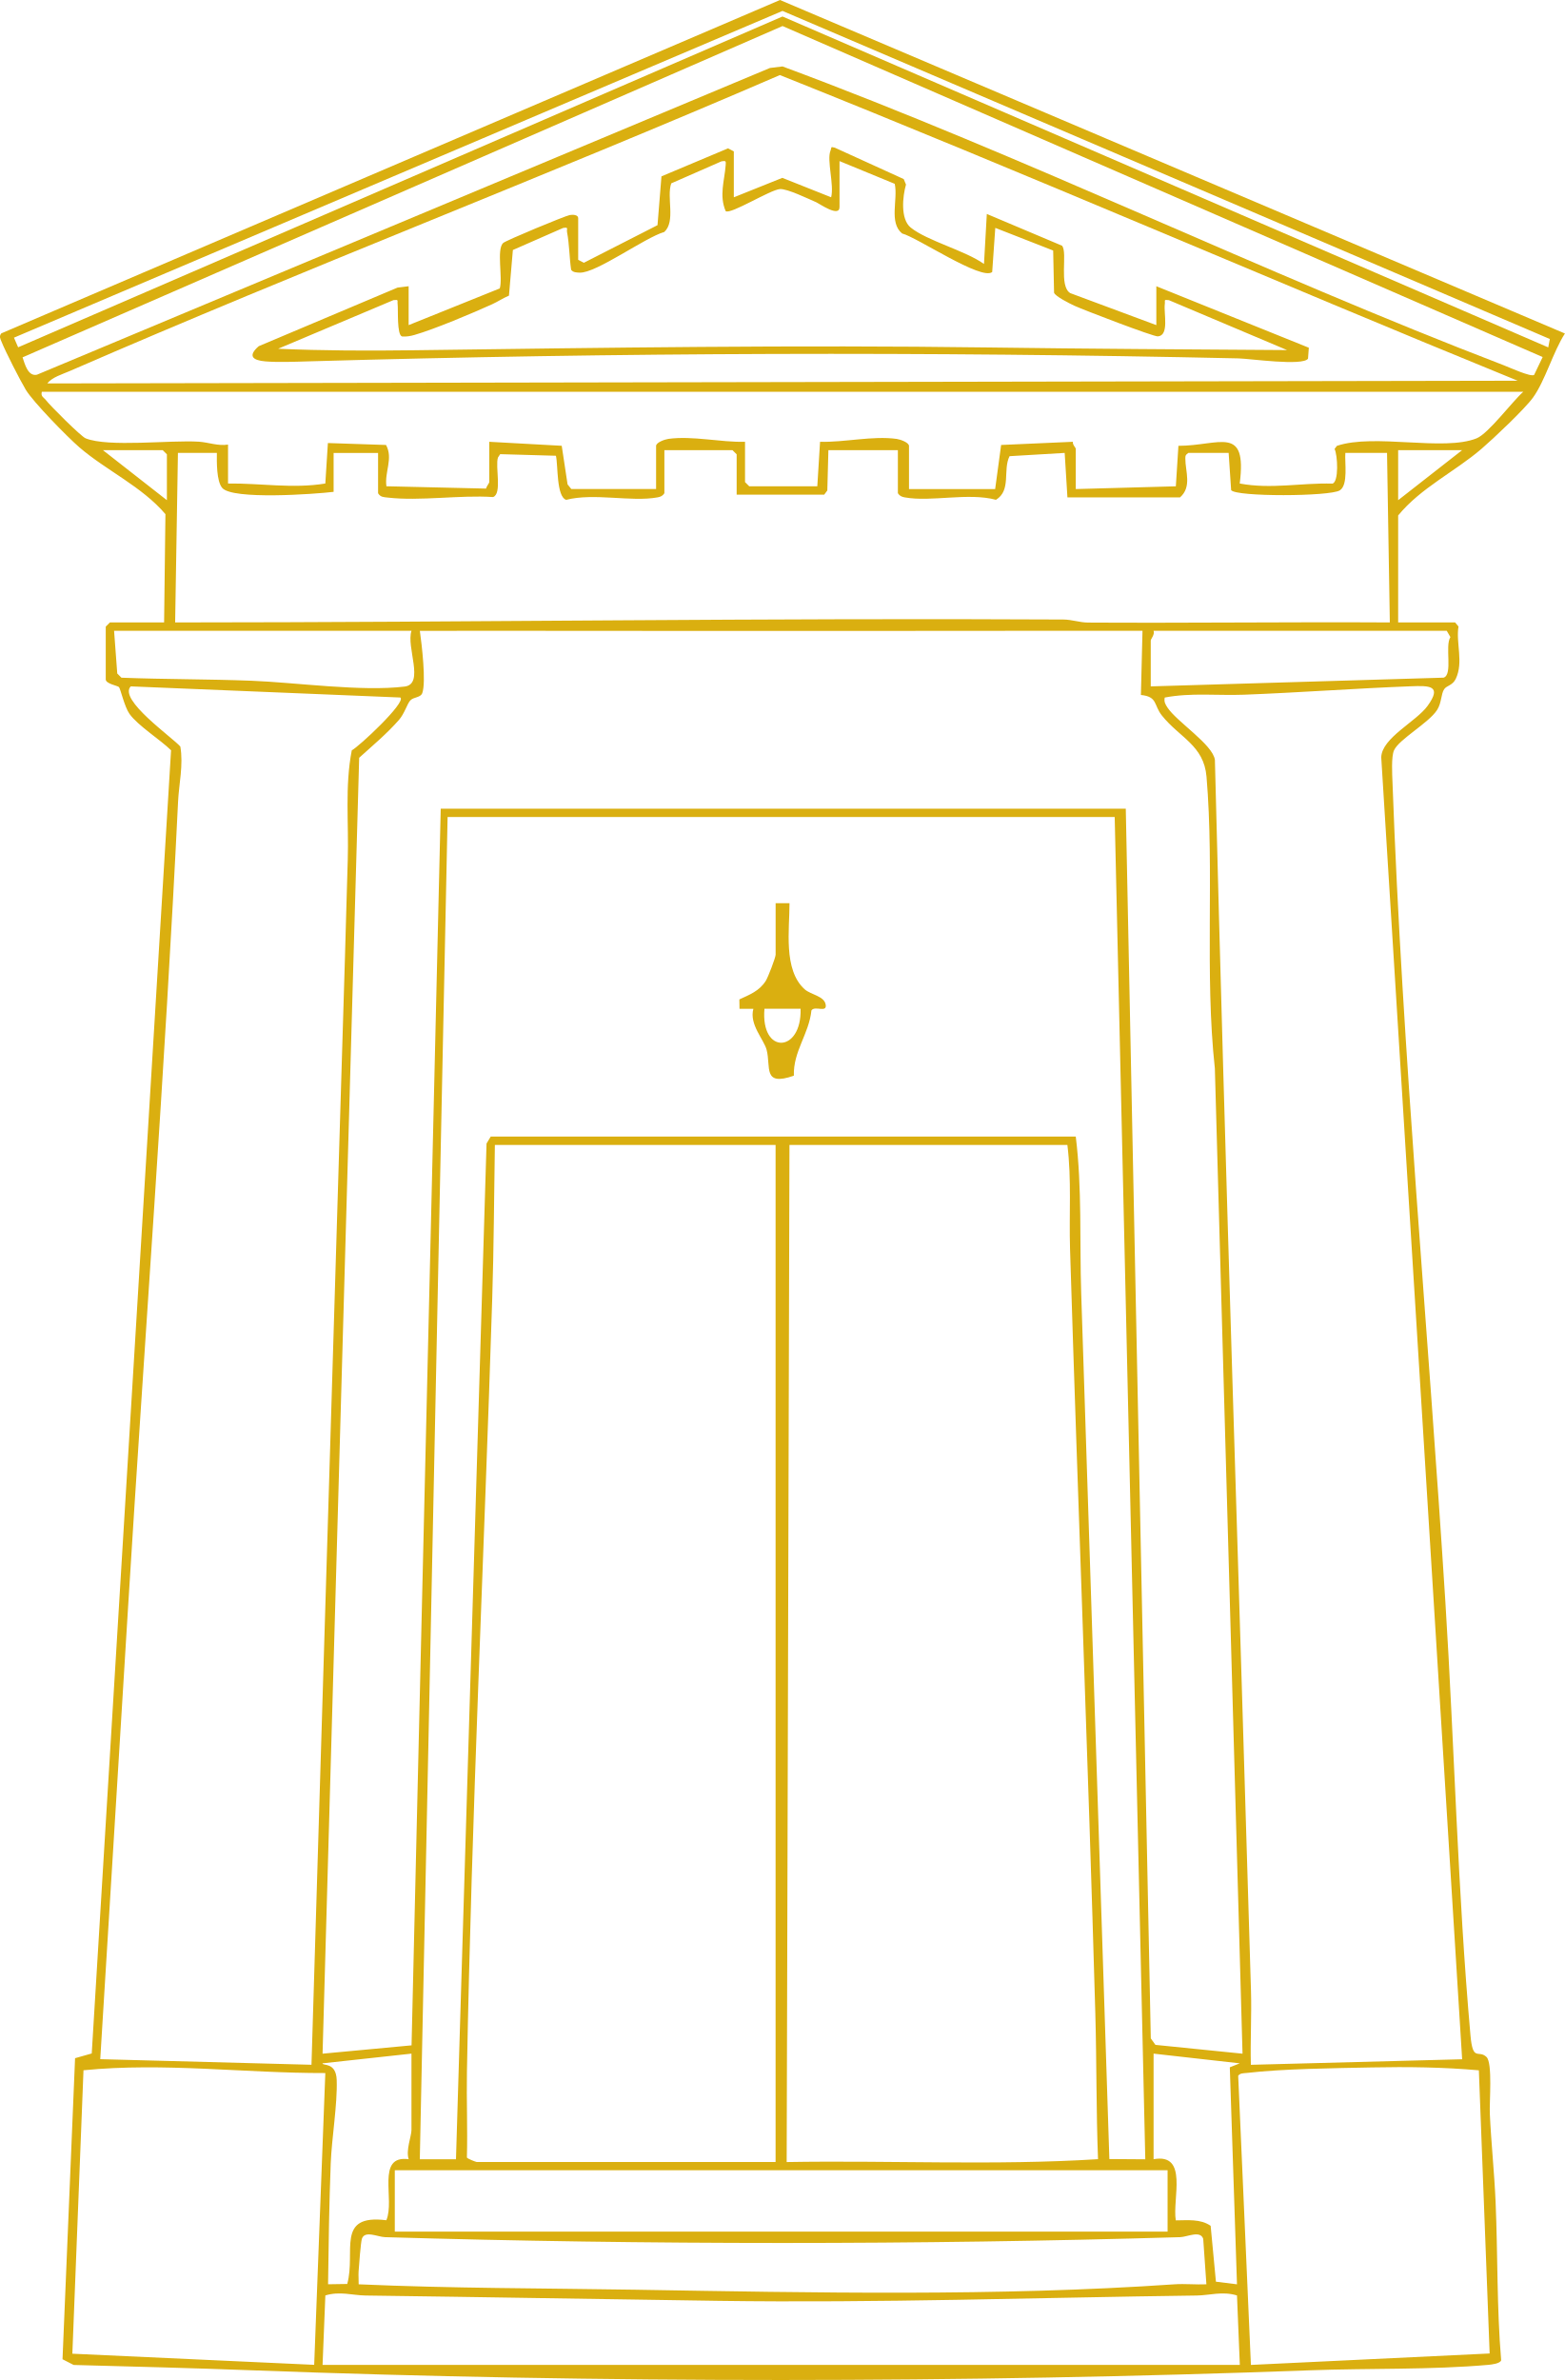
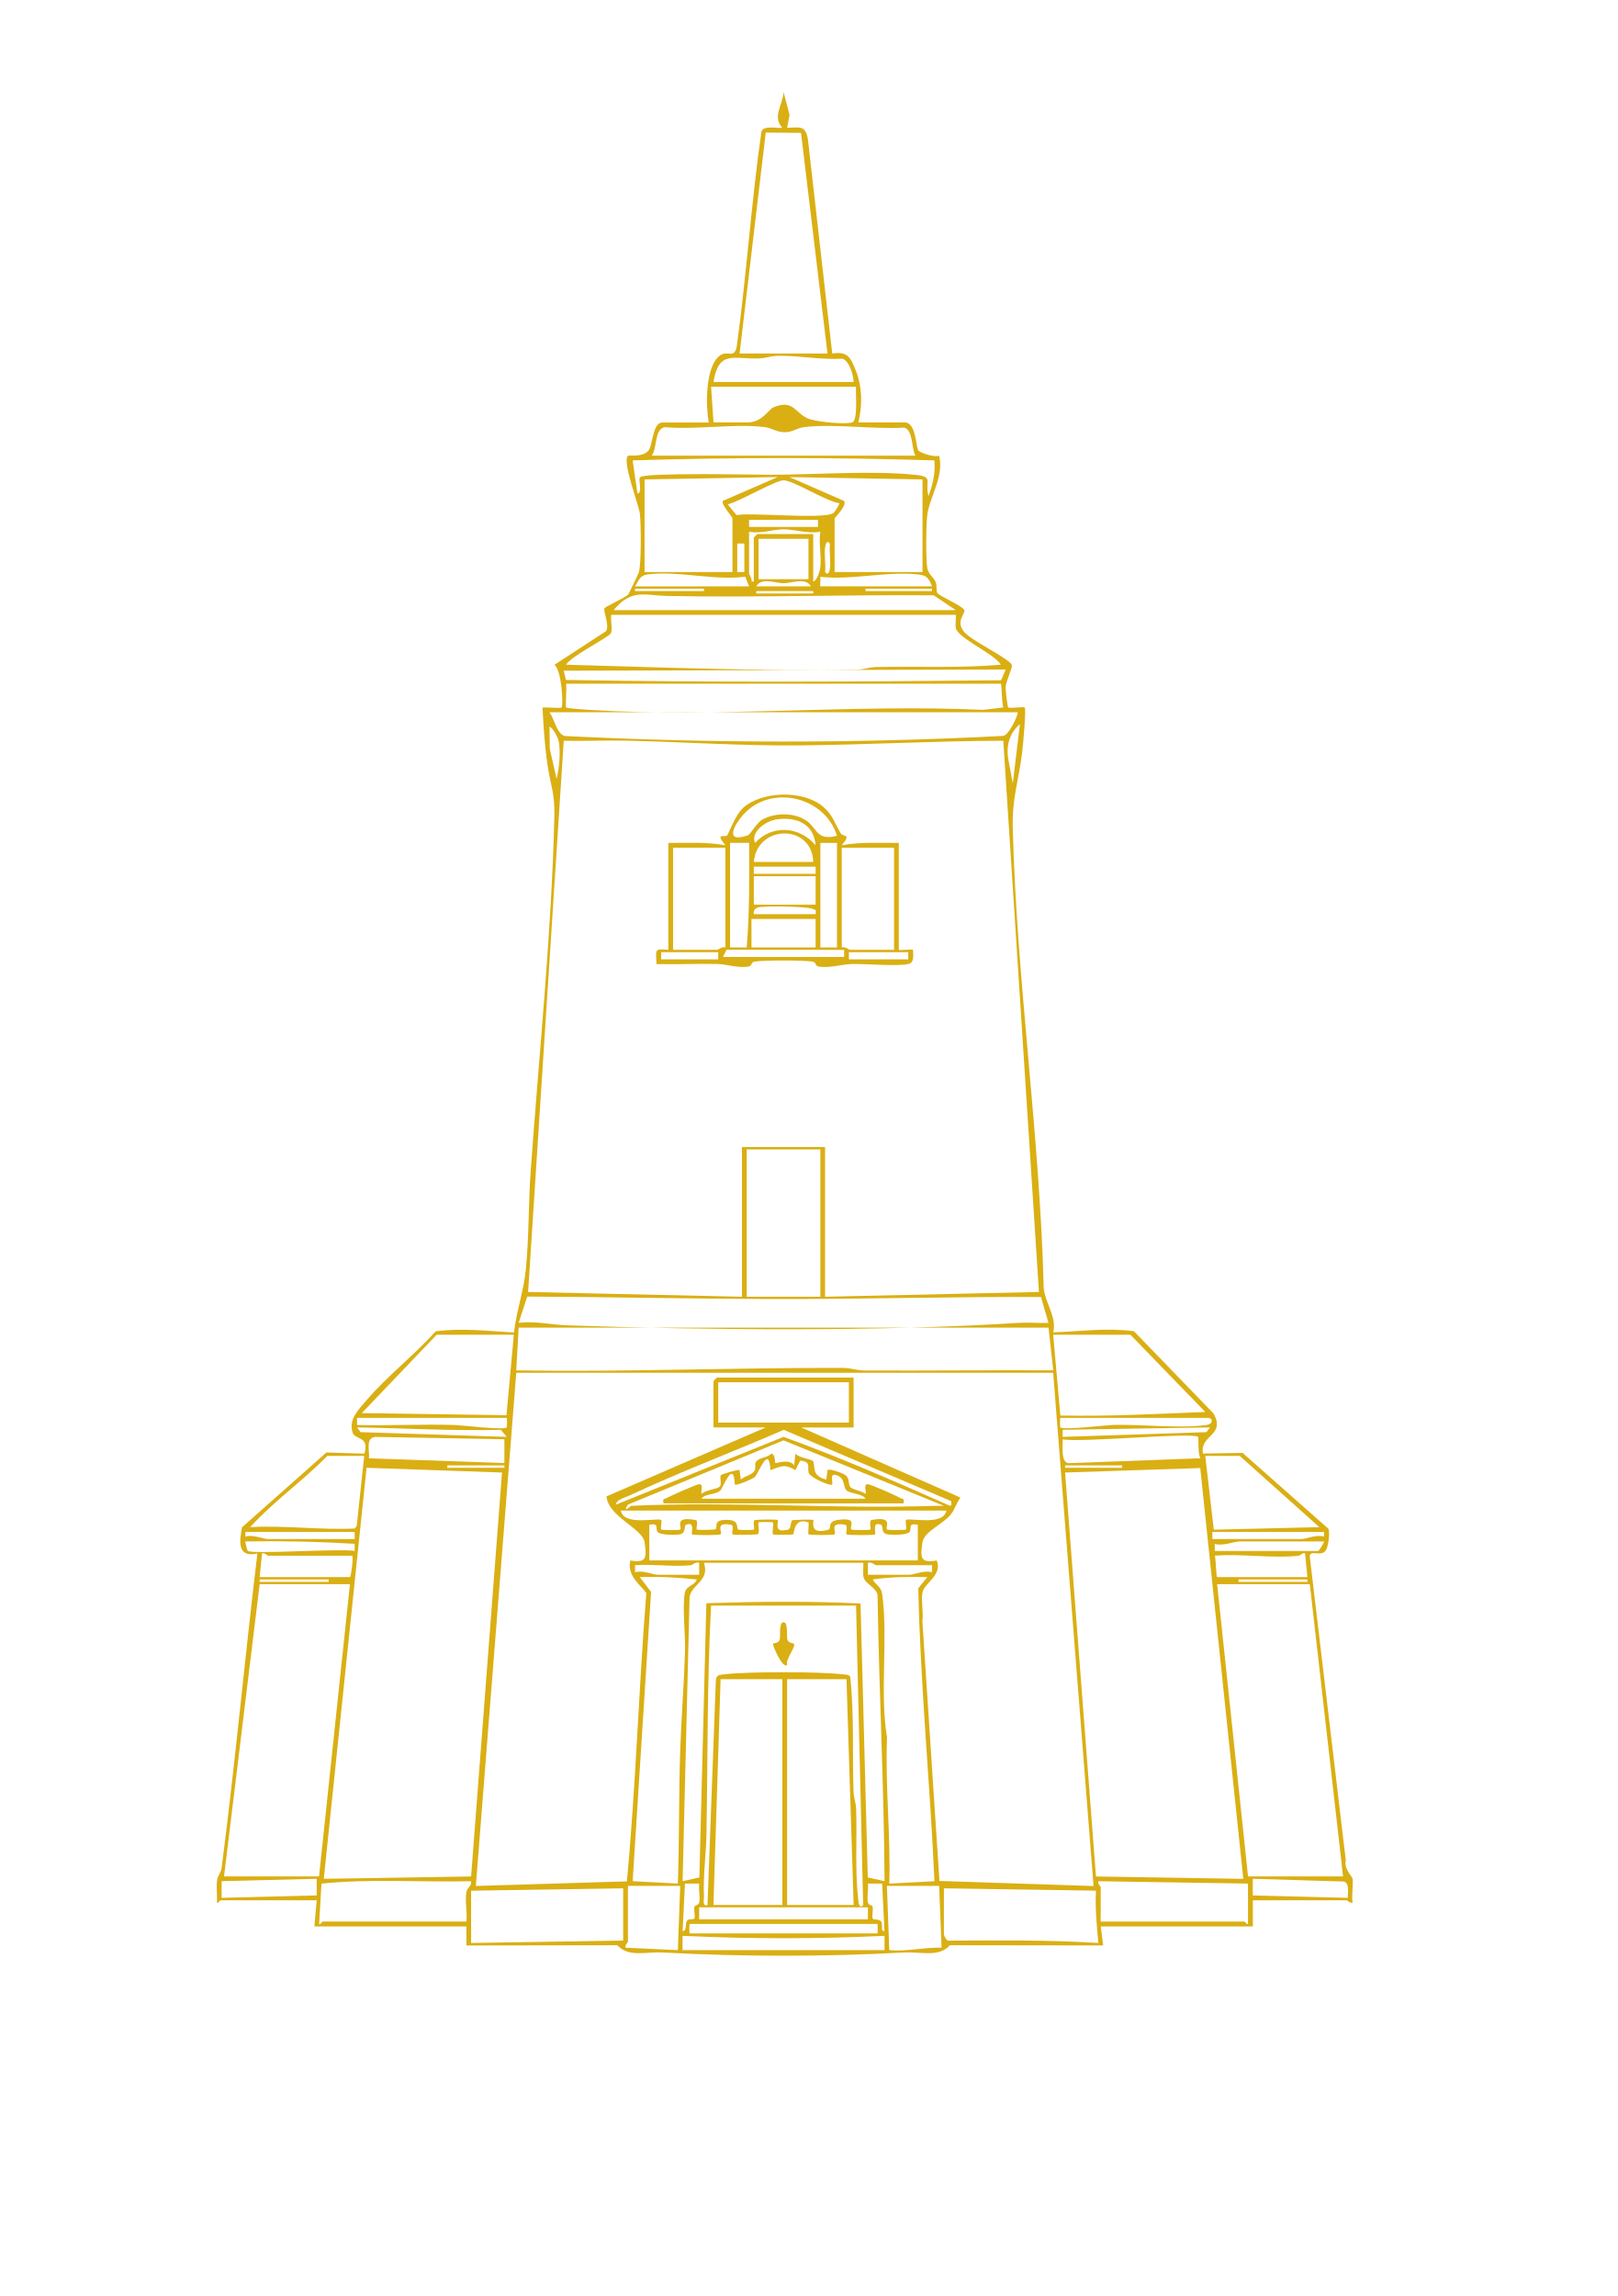
- <svg xmlns="http://www.w3.org/2000/svg" id="Layer_1" data-name="Layer 1" viewBox="0 0 364.2 553.86">
+ <svg xmlns="http://www.w3.org/2000/svg" id="Layer_1" version="1.1" viewBox="0 0 419.53 595.28">
  <defs>
    <style>
-       .cls-1 {
-         fill: #daaf10;
+       .st0 {
+         fill: #daaf13;
      }
    </style>
  </defs>
-   <path class="cls-1" d="M38.19,144.86l.31-25.21c-5.45-6.42-13.81-10.19-20.03-15.55-2.8-2.42-10.76-10.55-12.47-13.4-1.32-2.21-4.74-8.88-5.65-11.19-.28-.7-.61-1.22-.05-1.93L181.53,0l182.67,77.61c-2.75,4.26-4.59,10.97-7.41,14.89-1.92,2.67-9.24,9.58-11.99,11.94-6.24,5.36-14.11,9.05-19.41,15.51v24.9h13.26l.78.95c-.63,3.85,1.21,8.27-.62,12.15-.76,1.61-2.13,1.55-2.72,2.45-.75,1.14-.56,3.13-1.64,4.82-1.94,3.03-8.85,6.8-10.02,9.38-.67,1.48-.43,5.6-.36,7.45,2.29,63.09,8.34,127.59,12.31,190.76,2.1,33.42,2.87,67.48,5.84,100.87.56,6.25,1.83,3.21,3.73,5.01,1.44,1.37.65,10.52.77,13.14.31,6.81,1.06,13.83,1.35,20.64.52,12.27.26,24.52,1.29,36.78-.18.78-2.2,1.01-2.93,1.08-13.31,1.19-27.96.77-41.43,1.27-80.69,2.99-165.71,3.03-246.4,0-13.81-.52-27.64-.87-41.46-1.24l-2.59-1.33,2.92-70.06,3.88-1.1,18.46-303.27c-2.55-2.5-7.71-5.73-9.66-8.45-1.19-1.66-2.11-5.89-2.47-6.26-.32-.33-3.07-.76-3.07-1.78v-12.29l.97-.97h12.61ZM360.32,80.84l.37-1.95L182.11,2.54,3.25,78.58l.97,2.24L182.11,3.84l178.21,77ZM357.03,87.25l1.99-4.16L182.12,6.06,5.25,83.16c.53,1.58,1.26,4.49,3.35,4.04L179.18,15.82l2.93-.36c56.64,21.01,111.44,47.93,167.88,69.55,1.23.47,6.28,2.78,7.03,2.24ZM353.2,88.6c-57.35-23.39-114.21-48.18-171.7-71.13C126.73,41.14,70.92,62.54,16.22,86.35c-1.64.72-4.15,1.45-5.2,2.88l342.18-.63ZM53.07,103.47v9.05c7.61-.09,15.06,1.25,22.64,0l.6-9.42,13.53.45c1.72,3.15-.38,6.25.09,9.61l23.18.54c.09-.47.76-1.28.76-1.51v-9.38l16.86.93,1.36,8.99.87,1.07h19.73v-10.02c0-.82,2.02-1.53,2.88-1.65,5.65-.76,12.14.83,17.82.68v9.38l.97.97h15.85l.64-10.35c5.68.16,12.18-1.44,17.82-.67.85.12,2.88.83,2.88,1.65v10.02h20.05l1.39-10.26,16.71-.74c-.16.63.66,1.38.66,1.62v9.38l23.29-.64.6-9.42c9.61-.02,16.02-4.98,14.27,8.77,7.34,1.37,14.22-.18,21.57.02,1.53-.36,1.22-6.64.5-8.06l.54-.72c8.7-2.95,24.86,1.34,32.53-1.76,2.74-1.11,8.28-8.56,10.84-10.82H9.73c-.29,1.12.47,1.29.96,1.94.99,1.3,8.16,8.45,9.23,8.88,5.29,2.14,19.75.36,26.38.79,2.26.15,4.44,1.05,6.77.67ZM38.84,116.4v-10.67l-.97-.97h-13.91l14.88,11.64ZM171.44,115.11v-9.38l-.97-.97h-15.85v10.02c-.41.64-.89.84-1.62.97-6.13,1.12-14.72-1.1-21.23.57-2.31-.74-1.87-8.02-2.39-10.26l-12.97-.37-.52.78c-.69,2.07,1.02,8.49-1.15,9.2-7.71-.52-17.02,1-24.52.12-.94-.11-1.66-.08-2.23-1v-9.38h-10.35v9.05c-4.4.53-23.56,1.91-25.93-.92-1.34-1.6-1.26-6.05-1.24-8.14h-9.06l-.65,39.45c68.93-.02,137.75-1.07,206.71-.68,1.99.01,3.77.7,5.76.71,23.4.14,46.82-.17,70.22-.03l-.65-39.45h-9.7c-.19,2.14.73,7.48-1.3,8.72-2.36,1.44-24.15,1.53-25.28-.06l-.58-8.66h-9.38c-.66.48-.7.57-.7,1.32-.01,2.93,1.58,6.58-1.24,9.03h-26.2l-.64-10.35-12.83.76c-1.62,3.23.46,7.93-3.16,10.15-6.49-1.74-15.05.56-21.21-.56-.72-.13-1.21-.33-1.62-.97v-10.02h-16.17l-.25,9.38-.72.97h-20.38ZM340.27,104.76h-14.88v11.64l14.88-11.64ZM102.55,188.19h159.45l5.82,286.17,1.08,1.51,20.27,2.05-6.44-229.28c-2.41-22.06-.08-45.92-1.94-67.9-.62-7.3-6.26-9.07-10.37-14.21-1.97-2.46-.95-4.4-4.9-4.8l.37-14.93c-24.26-.04-48.54.05-72.8.03-7.23,0-14.72,0-21.94,0-24.48.02-48.97-.07-73.44-.02.44,3.1,1.49,11.87.57,14.47-.4,1.12-2.01.87-2.8,1.73-.71.77-1.34,3.04-2.61,4.5-2.78,3.19-6.14,5.99-9.28,8.83l-8.52,301.58,20.71-1.94,6.79-287.78ZM95.76,146.8H26.55l.74,9.94.97.97c10.1.39,20.25.32,30.34.71s25.62,2.58,35.58,1.35c4.71-.58.29-9.23,1.59-12.97ZM267.82,159.73l68.15-2.03c2.21-.72.23-7.38,1.58-9.44l-.85-1.46h-68.24c.35.83-.65,1.92-.65,2.26v10.67ZM93.17,162.32l-62.74-2.59c-2.98,3.06,9.73,11.89,11.54,14.01.74,4.3-.34,8.75-.53,12.84-3.04,62.61-7.79,125.01-11.64,187.54l-6.47,105.08,49.16,1.3,7.79-257.69c.23-7.55.41-15.15.65-22.63.27-8.54-.71-17.14.94-25.57,1.56-.76,12.67-11.12,11.32-12.28ZM340.28,479.21l-18.83-302.99c.17-4.53,8.1-8.26,10.77-11.93,3.47-4.78.49-4.75-3.94-4.58-12.89.49-25.91,1.47-38.79,1.96-6.15.23-12.37-.51-18.43.66-.18,1.01.11,1.49.62,2.29,2.12,3.3,10.58,8.63,11.06,12.22,2.39,95.6,5.6,191.02,8.4,286.5.17,5.71-.18,11.46-.03,17.17l49.17-1.29ZM259.41,190.13H104.17l-6.47,312.36h8.42s7.11-236.37,7.11-236.37l.97-1.62h136.16c1.49,12.04.87,24.38,1.27,36.57l6.55,201.37,8.36.06-7.12-312.36ZM180.5,266.44h-65.33c-.19,11.95-.24,23.96-.62,35.92-1.89,59.83-4.8,119.89-5.88,179.73-.12,6.66.17,13.34-.01,19.99.08.28,2.13,1.05,2.3,1.05h69.54v-236.69ZM248.42,266.44h-64.69l-.65,236.7c24.12-.42,48.44.84,72.46-.67-.44-11.29-.31-22.63-.63-33.96-1.68-59.23-4.05-118.57-5.88-177.79-.25-8.11.38-16.21-.62-24.28ZM95.76,477.91l-20.71,2.26c0,.65,3.16-.39,3.31,3.87.19,5.63-1.16,13.54-1.39,19.38-.36,9.37-.5,18.79-.62,28.16l4.46-.07c2.08-7.5-2.77-16.31,9.1-14.83,2.08-4.78-2.5-15.25,5.2-14.2-.7-2.12.65-5.36.65-6.79v-17.78ZM268.47,477.91v24.57c8.16-1.49,4.33,9.25,5.17,14.23,2.73,0,5.72-.39,8.11,1.27l1.23,13,4.9.61-1.67-50.5,2.32-.92-20.06-2.26ZM75.71,482.43c-18.79.04-37.54-2.51-56.28-.65l-2.59,65.96,56.28,2.59,2.59-67.91ZM344.16,481.79c-8.26-.73-16.61-.84-24.93-.67-8.64.18-20.69.3-29.11,1.29-.7.08-1.49,0-1.96.65l2.96,67.29,55.56-2.66-2.51-65.9ZM91.88,505.04v14.29h179.85v-14.29H91.88ZM280.76,531.58l-.74-10.57c-.67-2.04-3.7-.44-5.37-.39-60.98,1.8-124.08,1.8-185.05,0-1.66-.05-4.73-1.64-5.38.39-.26.82-.68,6.23-.77,7.65-.06.97.05,1.96.02,2.93,21.42.95,42.9.91,64.39,1.26,41.27.69,84.28,1.58,125.47-1.26,2.46-.17,4.97.11,7.43,0ZM287.87,534.18c-3.4-1.03-6.31-.02-9.34.02-37.12.48-74.17,1.77-111.26,1.24-27.45-.39-54.79-.88-82.2-1.24-3.04-.04-5.95-1.05-9.35-.02l-.65,16.16h213.47s-.66-16.16-.66-16.16Z" />
-   <path class="cls-1" d="M180.5,210.18h3.24c.03,5.96-1.53,15.56,3.55,20.06,1.41,1.25,4.53,1.53,4.87,3.55s-2.52.15-3.32,1.35c-.58,5.55-4.25,9.45-4.09,15.19-7.33,2.57-5.29-2.02-6.34-6.03-.63-2.41-4.09-5.9-3.08-9.53h-3.23s-.03-2.19-.03-2.19c2.39-1.11,4.63-1.94,6.14-4.31.54-.85,2.3-5.44,2.3-6.11v-11.96ZM186.32,234.75h-8.41c-.93,10.78,8.71,10.32,8.41,0Z" />
-   <path class="cls-1" d="M170.8,45.91l11.27-4.52,11.36,4.52c.74-2.85-1.05-8.63-.16-10.82.31-.77-.09-1.03,1.02-.72l16.03,7.3.53,1.28c-.79,2.72-1.34,8.02,1.09,10,3.8,3.09,12.73,5.37,17.06,8.48l.66-11.64,17.53,7.4c1.31,1.76-.82,9.35,1.88,11.02l20.04,7.45v-9.05l35.49,14.31-.19,2.55c-1.24,1.77-13.53-.01-16.19-.07-72.26-1.6-144.53-1.38-216.7.7-2.99.09-6.85.24-9.76,0s-4.19-1.25-1.54-3.54l32.29-13.63,2.59-.32v9.05l21.21-8.54c.74-2.39-.79-9.05.77-10.56.6-.59,14.43-6.32,15.52-6.52.79-.14,1.96-.04,1.96.72v9.7l1.32.69,17.14-8.75.92-11.36,15.5-6.52,1.34.71v10.67ZM195.38,37.51v10.67c0,2.53-4.74-.82-5.37-1.09-1.87-.81-6.82-3.21-8.49-3.09-2.28.16-11.45,5.95-12.63,5.14-1.57-3.62-.27-7.16-.01-10.65.07-1,.11-1.12-.96-.95l-11.7,5.13c-1.15,3.21,1.08,8.83-1.62,11.31-4.56,1.32-15.84,9.62-19.7,9.47-.69-.03-1.55-.04-1.98-.67-.42-2.89-.41-5.88-.95-8.76-.15-.81.47-1.18-.92-.97l-11.69,5.13-.91,10.62c-1.35.56-2.61,1.41-3.93,2.01-4.48,2.04-13.56,5.86-18.08,7.14-.95.27-1.88.43-2.87.35-1.25-.34-.87-6.28-1.03-7.5-.12-.9.34-1.1-.97-.96l-26.85,11.32c10.42.46,20.96.49,31.41.35,44.75-.6,89.1-1.26,133.85-.65,23.19.32,46.38.45,69.56.61l-27.51-11.62c-1.31-.16-.82.03-.95.94-.28,2.07,1.09,7.29-1.62,7.49-1.03.08-17.35-6.18-19.42-7.13-1.02-.47-4.45-2.18-4.73-3.03l-.21-9.82-13.47-5.27-.72,10.27c-2.47,2.08-17.47-8.08-20.97-8.97-3.12-2.56-.91-7.93-1.71-11.55l-12.83-5.28Z" />
+   <path class="st0" d="M183.77,109.51c-.77-4.27-.93-14.27,2.78-17.24,2.13-1.72,4.02,1.12,4.55-2.82,2.5-18.36,3.71-36.94,6.33-55.29.59-1.77,3.9-.82,5.44-1.03-2.7-2.78.14-6.05.31-9.24l1.56,5.89-.64,3.35c3.34-.07,4.7-.73,5.39,2.93l6.31,55.59c4.02-.56,4.67.89,6.01,4.16,1.8,4.38,1.87,9.14.77,13.71h12.01c3.03,0,2.86,6.47,3.54,7.27.57.66,4.22,1.86,5.39,1.35,1.37,5.53-2.64,10.9-3.11,15.68-.27,2.69-.39,11.12.06,13.55.28,1.49,1.54,2.25,2.11,3.45.46.97.1,2.26.47,2.91.46.81,6.41,3.25,6.99,4.43.43.88-2.35,2.8-.09,5.61,1.92,2.38,11.17,6.62,12.41,8.57.36.57-1.54,4.22-1.6,5.89-.03.68.48,4.99.67,5.17.36.35,4.01-.25,4.29.03.43.43-.49,10.3-.7,11.94-.91,7.09-2.6,11.64-2.41,19.2,1,39.77,7.05,79.66,8.03,119.48.45,3.91,3.43,7.43,2.47,11.39,6.97-.24,13.95-1.26,20.93-.29l20.6,21.29c3.33,5.79-3.58,5.5-2.72,10.42l10.29-.17,22.27,19.68c.41,1.17-.03,4.84-.82,5.76-1.32,1.54-4.15-.49-4.02,1.53l9.34,78.76c-.57,1.91,1.64,4.25,1.71,4.5.31,1.12-.28,4.9.05,6.37-.66.23-1.34-.61-1.54-.61h-24.33v6.78h-39.43l.62,4.93-39.76-.05c-2.86,3.22-7.57,1.65-11.71,1.87-20.74,1.13-42.06,1.13-62.79,0-4.14-.23-8.85,1.35-11.71-1.87l-39.15.06v-4.93s-39.43,0-39.43,0l.62-6.78h-24.95c-.13,0-.7.92-.92.62.11-1.9-.22-3.94.03-5.82.15-1.13,1.02-2.01,1.17-3.15,3.51-27.12,6.02-54.46,9.28-81.59-5.16,1.19-4.71-2.88-3.99-6.76l21.89-19.41,9.83.31c1.44-4.54-2.36-3.58-2.98-5.34-1.25-3.55,1.49-6.08,3.58-8.54,5.25-6.18,12.44-11.71,17.89-17.84,6.78-.91,13.57-.06,20.32.3.64-5.67,2.47-10.43,3.07-16.33.83-8.16.66-17.01,1.24-25.24,2.16-30.42,5.46-62,6.16-92.4.13-5.89-.92-7.5-1.75-13.04-.75-4.95-1.06-10.01-1.33-15,.91-.16,4.71.23,4.93,0,.54-.55.04-9.83-1.85-11.08l13.42-8.76c.94-1.6-.86-5.2-.41-5.94.28-.46,5.42-2.76,6.09-3.49.22-.24,2.7-5.47,2.8-5.82.67-2.19.57-12.48.28-15.12-.27-2.44-4.7-13.57-3.09-15.09.21-.2,3.89.48,5.37-1.4,1.06-1.35.98-7.22,3.57-7.22h12.01ZM191.78,91.65h22.79l-6.86-57.2-9.15-.08-6.78,57.28ZM221.35,99.04c-.03-1.73-1.12-5.51-2.89-6.04-5.53.31-11.1-.79-16.55-.76-1.75,0-3.21.58-4.87.67-6.61.35-10.63-2.4-12.04,6.13h36.35ZM221.97,100.27h-37.58l.62,9.24h8.93c3.69,0,5.39-3.39,6.61-3.9,5.48-2.32,5.64,1.95,9.58,3.11,2.34.69,8.6,1.34,10.81.82,1.59-.37.88-7.74,1.03-9.27ZM237.37,118.14c-1.07-1.88-.54-6.57-2.89-7.27-8.15.46-17.84-1.02-25.8-.16-2.02.22-2.97,1.25-4.87,1.34-2.39.11-3.52-1.07-5.54-1.32-7.94-.96-17.74.75-25.89.02-2.78.5-1.88,5.42-3.39,7.39h68.38ZM242.3,119.36c-26.06-.8-52.19-.8-78.25,0l1.24,8.62c1.46-.31.09-3.56.68-4.24,1.11-1.3,29.85-.64,34.15-.65,11.33-.03,26.44-1.16,37.49.05,4.6.5,2.12,1.79,3.15,5.47,1.12-2.94,1.81-6.07,1.54-9.25ZM167.14,124.3v24.02h22.79v-13.86c0-.59-3.11-3.73-2.46-4.61l14.17-6.16-34.5.61ZM239.22,124.3l-34.5-.61,14.14,6.18c.88,1.26-2.44,4.28-2.44,4.59v13.86h22.79v-24.02ZM217.65,130.47c-3.32-.42-11.95-5.95-14.48-5.94-2.12,0-11.52,5.58-14.47,6.23l2.28,2.79c4.3-.76,22.75,1.22,25.18-.58.35-.26,1.6-2.37,1.49-2.5ZM212.11,134.77h-17.87v1.85h17.87v-1.85ZM194.24,137.85v10.78c0,.37.86,1.39.62,2.15h.61s0-11.39,0-11.39c0-.07.86-.92.92-.92h14.48v12.32c.94-.19,1.71-2.68,1.81-3.43.41-3.16-.45-6.38.04-9.51-3.09.63-6.8-.63-9.55-.62-2.6,0-6.02,1.24-8.93.62ZM209.64,139.7h-12.94v10.47h12.94v-10.47ZM193.01,140.92h-1.84v7.4h1.84v-7.4ZM215.19,140.93c-.76-1-1.12.01-1.23.91-.26,2.01.18,4.41,0,6.48.76,1,1.12-.01,1.23-.91.26-2.01-.18-4.41,0-6.48ZM164.67,152.02h29.57l-.99-2.5c-8.1,1.06-17.36-1.59-25.23-.61-2.09.26-2.31,1.46-3.35,3.12ZM241.68,152.02c-.99-2.42-1.42-2.86-3.97-3.12-7.94-.8-16.87,1.56-24.99.65.08.44-.12,2.46,0,2.46h28.96ZM210.26,152.02c-1.34-2.41-4.89-.81-7.08-.81-2.17,0-5.71-1.6-7.08.81h14.17ZM182.54,152.63h-17.87v.62h17.87v-.62ZM241.68,152.63h-17.25v.62h17.25v-.62ZM210.88,153.25h-14.79v.62h14.79v-.62ZM159.13,158.18h88.71l-5.72-3.83c-22.85-.2-46.15.62-69.16.16-5.81-.12-9.15-1.96-13.84,3.67ZM247.84,159.4h-89.34c-.24,1.27.43,3.85-.13,4.81-.67,1.15-10.35,5.9-11.58,8.13,25.16.7,50.28,1.69,75.5,1.27,1.76-.03,3.26-.64,4.87-.67,10.81-.22,21.59.32,32.37-.6-1.69-2.87-11.14-6.83-11.7-9.55-.17-.84.16-3.21,0-3.38ZM260.78,173.58l-114.6.31.56,2.4c37.41.66,75.33.49,112.84.08l1.2-2.79ZM259.55,177.27h-112.75c.17,1.03-.22,5.95,0,6.17.24.22,5.52.59,6.44.64,33.14,2.01,68.32-1.56,101.67-.04l5.25-.61c-.4-1.03-.4-5.94-.62-6.16ZM263.86,184.67h-121.36c1.21,1.67,1.96,5.77,4,6.16,37.87,1.88,75.54,1.95,113.35-.02,1.7.28,4.35-5.84,4.01-6.14ZM262.62,203.14l1.85-15.4c-2.7,2.29-3.57,5.5-3.06,8.93l1.22,6.47ZM144.33,201.91c.68-2.72,1.05-6.74.59-9.51-.18-1.09-1.37-3.47-2.43-4.03l.07,5.77,1.76,7.77ZM192.39,336.2v-38.81h21.56v38.81l55.45-1.23-9.24-142.92c-17.83.03-35.5,1.07-53.32,1.21-14.69.11-29.55-.89-44.31-1.23-5.44-.12-10.92.15-16.35.02l-9.24,142.92,55.45,1.23ZM212.72,298.01h-19.1v38.19h19.1v-38.19ZM269.93,336.28c-20.83-.11-41.63.44-62.47.51-2.89,0-5.68,0-8.57,0-20.75-.07-41.44-.53-62.18-.63l-2.22,6.81c4.24-.52,8.52.51,12.6.65,36.73,1.26,80.65,1.65,117.09-.64,2.55-.16,5.15.1,7.69,0l-1.93-6.69ZM271.87,344.21h-137.38l-.62,11.09c28.31.45,56.46-.72,84.74-.65,1.9,0,3.58.66,5.49.67,16.33.09,32.68-.12,49.01-.04l-1.23-11.08ZM133.25,346.05h-20.02l-19.41,20.32,37.51.55,1.91-20.88ZM293.12,346.05h-20.02l1.85,20.95c12.57.26,25.05-.41,37.58-.92l-19.4-20.02ZM273.1,355.91h-139.23l-10.48,133.06,39.16-1.19c2.36-24.84,3.04-49.91,5.05-74.81-2.15-2.61-4.92-4.52-4.17-8.39,4.25.67,4.27-.56,3.73-4.65-.49-3.71-9.46-6.66-9.89-11.97l41.28-17.87h-13.55v-12.01c0-.07.86-.92.92-.92h35.42v12.94h-13.55l41.26,18.17c-1,1.34-1.42,2.99-2.45,4.31-2.08,2.66-7.02,4.47-7.42,7.36-.56,4.08-.5,5.33,3.73,4.65,1.47,3.63-3,5.92-3.58,7.83-.64,2.14.21,5.57-.15,7.91l4.42,67.34,39.96,1.32-10.47-133.05ZM220.12,358.37h-33.88v10.47h33.88v-10.47ZM131.4,367.61h-38.81v1.85c8.31.18,16.66-.23,24.98-.02,2,.05,13.11,1.41,13.84.64.08-.09.08-2.37,0-2.46ZM313.45,367.61h-38.5c-.12,0-.09,2.37,0,2.46.73.77,11.84-.59,13.84-.64,7.21-.18,17.38.99,24.06.03,1.63-.23,1.8-1.56.61-1.85ZM131.4,372.54l-1.54-1.84c-12.48.33-24.85-.42-37.27-.62l.91,1.23,37.9,1.23ZM313.76,370.08l-38.2.62v1.84s37.29-1.23,37.29-1.23l.91-1.23ZM246.61,389.18l-43.37-18.47c-13.32,5.81-27.07,10.94-40.21,17.12-.95.45-3.34,1.04-3.28,2.26l43.44-17.56c14.61,5.31,28.92,11.58,43.13,17.87.53.08.35-1.17.3-1.22ZM130.79,373.15l-33.58-.61c-2.5.38-1.32,3.65-1.54,5.55l35.12,1.23v-6.17ZM310.68,372.54c-1.22-1.26-30.89,1.57-35.12.62.09,1.79-.57,5.96,1.52,6.2l34.21-1.28c-.76-1.07-.42-5.34-.61-5.54ZM163.75,390.41c25.96-1.21,52.8.9,78.86,0h2.15s-41.58-16.97-41.58-16.97l-40.36,16.66c-1.55,2.5.62.33.93.31ZM94.44,377.47h-9.55c-6.37,6.47-13.91,11.78-20.02,18.47,9.07-.51,18.15.79,27.15.35l.49-.74,1.93-18.09ZM321.46,377.47h-8.93l2.21,19.13,27.37-.66-20.64-18.47ZM130.79,379.93h-14.79v.62h14.79v-.62ZM290.97,379.93h-14.79v.62h14.79v-.62ZM130.17,381.78l-35.12-1.23-11.09,106.57,38.2-.61,8.01-104.73ZM311.23,380.62l-35.05,1.16,8.01,104.73,38.2.62-11.16-106.5ZM245.38,391.64h-84.4c.77,4.16,9.8,1.74,10.48,2.46.21.23-.22,2.25,0,2.47.17.18,4.77.18,4.94,0,.55-.58-1.88-3.55,3.95-2.48.84.15.06,2.18.35,2.48.17.18,4.68.07,4.85-.09.67-.64-.83-2.43,2.85-2.43,3.75,0,2.24,2.3,3.15,2.56.37.1,3.81.11,3.94-.04.29-.3-.49-2.32.35-2.48.68-.13,5.61-.2,5.81,0,.45.48-1.44,3.47,2.66,2.5.89-.21.65-2.11,1.11-2.41.23-.15,5.28-.29,5.47-.09.26.28-1.29,4,3.94,2.51.89-.25-.51-2.12,2.5-2.54,5.35-.75,2.77,1.82,3.42,2.5.17.18,4.77.18,4.94,0,.29-.3-.49-2.33.35-2.48,5.84-1.07,3.4,1.9,3.95,2.48.17.18,4.77.18,4.94,0,.21-.23-.22-2.25,0-2.47.68-.72,9.7,1.7,10.48-2.46ZM168.37,395.33v9.24h69.62v-9.24c-2.7-.53-1.44.88-2.14,1.84-.65.88-5.07.91-6.1.55-1.29-.45-.67-2.14-1.31-2.4-2.42-.99-1.22,2.15-1.54,2.48-.25.27-7.15.27-7.4,0-.29-.3.5-2.33-.35-2.48-4.37-.78-2.16,1.89-2.72,2.48-.23.25-6.55.24-6.78,0-.19-.2.14-2.4,0-3.09-4-1.43-3.59,3.04-4.04,3.12-.63.11-5.02.16-5.2-.03-.22-.23.23-2.86,0-3.09-.13-.13-3.57-.13-3.7,0-.31.32.52,2.96-.35,3.09-.81.12-6.2.23-6.43,0-.29-.3.5-2.33-.35-2.48-4.37-.78-2.16,1.89-2.72,2.48-.25.27-7.15.27-7.4,0-.32-.33.89-3.47-1.54-2.48-.64.26-.01,1.94-1.31,2.4-1.03.36-5.45.33-6.1-.55-.7-.96.56-2.37-2.14-1.84ZM91.97,397.18h-28.34v1.23c1.83-.67,4.7.62,5.85.62h22.49v-1.85ZM343.33,397.18h-28.96v1.85h23.1c1.16,0,4.02-1.29,5.85-.62v-1.23ZM64.25,402.11c1.34.9,24.07-.69,27.72,0v-1.85c-9.43-.57-18.87-.78-28.34-.62-.12.11.51,2.39.61,2.46ZM343.33,399.65h-21.87c-1.37,0-4.46,1.28-6.47.62v1.85h26.8c.28,0,1.66-2.38,1.54-2.46ZM91.36,403.34h-21.87c-.19,0-.87-.85-1.54-.61l-.62,6.16h23.41c.28,0,.89-4.75.62-5.54ZM336.86,403.34c-6.79.79-14.93-.58-21.87,0,.33.76.34,5.54.62,5.54h23.41l-.62-6.16c-.67-.22-1.26.58-1.54.61ZM179.15,405.81c-4.57.47-9.82-.35-14.48,0v1.85c1.84-.66,4.69.62,5.85.62h10.78v-3.08c-.9-.36-1.73.57-2.16.61ZM223.82,405.19h-41.28c1.57,4.72-3.29,5.61-3.73,8.9l-1.81,73.64,4.35-.97,1.81-71.1c13.39-.43,26.63-.57,39.98.07l1.88,71.03,4.35.97c-.15-24.57-1.42-49.03-1.81-73.64.25-2.26-3.11-3.33-3.6-5.02-.3-1.02.02-3.74-.12-3.88ZM241.68,405.81h-14.48c-.31,0-1.29-.98-2.15-.61v3.08s10.78,0,10.78,0c1.16,0,4.01-1.28,5.86-.62v-1.85ZM180.69,409.51c-4.92-.53-9.82-.81-14.79-.62l2.93,3.85-4.78,74.99,11.71.62c.4-11.18.24-22.42.59-33.6.27-8.73.99-17.71,1.28-26.44.15-4.39-.76-11.58-.03-15.43.34-1.8,2.56-1.76,3.09-3.38ZM240.45,408.89c-4.75-.11-9.47-.08-14.17.62,1.02,1.67,2.21,1.79,2.5,3.97,1.53,11.44-.71,25.4,1.23,36.97-.5,12.7.96,25.23.59,37.91l11.71-.62c-1.13-25.32-3.66-50.63-4.19-75.95l2.34-2.89ZM85.2,409.5h-17.87v.62h17.87v-.62ZM339.02,409.5h-17.87v.62h17.87v-.62ZM90.74,410.73h-23.41l-9.24,75.77h24.64l8.01-75.77ZM339.64,410.73h-24.03l8.01,75.77h24.64l-8.62-75.77ZM221.97,416.28h-37.58c-1.07,19.81-.84,39.62-1.21,59.47-.1,5.25-.88,10.44-.64,16,.03.77-.48,2.64.92,2.15l2.16-58.22c.1-1.49.92-1.42,2.13-1.57,6.1-.75,24.76-.74,30.86,0,.66.08,1.42-.02,1.86.61,1.05,9.96.51,19.96.86,29.94.05,1.46.62,2.8.67,4.26.27,8.04-.36,16.05.59,24.06.11.92.5,1.88,1.23.91l-1.84-77.61ZM202.87,435.37h-16.02l-1.85,58.52h17.87v-58.52ZM219.5,435.37h-15.4v58.52h17.25l-1.85-58.52ZM82.12,487.11l-24.65.62v4.32s24.65-.62,24.65-.62v-4.32ZM349.5,492.05c-.07-1.32.52-3.73-1.01-4.23l-23.64-.71v4.32s24.65.62,24.65.62ZM83.66,498.2h37.27c.28-2.37-.41-5.43.02-7.68.23-1.2,1.38-1.56,1.21-2.78-12.91.3-25.96-.69-38.8.62l-.61,10.47c.22.31.74-.59.92-.62ZM323.62,488.35l-38.81-.61c-.24.66.61,1.34.61,1.54v8.93h37.27c.19,0,.47.78.92.62v-10.47ZM181.31,488.35h-3.7s-.61,12.32-.61,12.32c1.17,0,.63-1.97,1.16-2.72.48-.68,1.84-.02,1.95-.7.15-.86-.25-1.96-.03-2.93.11-.49,1.12-.16,1.27-1.3.18-1.42-.21-3.17-.05-4.67ZM228.75,488.35h-3.7c.17,1.49-.23,3.24-.05,4.67.15,1.14,1.16.81,1.27,1.3.2.93-.29,2.79.09,3.2.22.24,1.64,0,2.11.64.61.84-.33,2.59.88,2.51l-.61-12.32ZM176.38,488.96h-13.55v14.48c0,.19-.85.87-.61,1.54l13.55.62.61-16.64ZM243.53,488.96h-13.55l.61,16.64c4.57.44,9-.78,13.56-.62l-.62-16.02ZM161.59,489.58l-39.43.62v13.55l39.43-.62v-13.55ZM244.76,489.58v12.01c0,.17.63,1.44,1.04,1.56,13.03-.06,26.07-.21,39.01.6-.42-4.5-.86-8.99-.62-13.56l-39.43-.61ZM225.05,494.51h-43.75v3.09h43.75v-3.09ZM227.51,498.82h-48.67c-.12,0-.12,2.46,0,2.46h48.67c.12,0,.09-2.38,0-2.46ZM176.99,505.6h52.37v-3.7c-17.43.82-34.92.82-52.37,0v3.7Z" />
+   <path class="st0" d="M173.3,218.54c4.95.04,9.91-.29,14.79.61-2.76-3.44-.27-1.92.47-2.56.31-.27,2.06-5.23,4.06-7.07,4.87-4.46,15.57-4.73,20.68-.48,2.74,2.28,3.11,4.45,4.71,7.02.65,1.04,2.88-.03.26,3.09,4.88-.9,9.84-.57,14.79-.61v27.72c0,.18,3.5-.2,3.7,0-.02,1.2.41,3.14-1.01,3.61-2.29.76-11.45-.02-14.73.06-2.76.07-5.59,1.08-8.64.69-1.18-.15-.59-1.18-1.76-1.33-2.87-.36-12-.36-14.87,0-1.18.15-.58,1.17-1.76,1.33-2.87.38-5.45-.62-8.03-.69-5.24-.13-10.51.15-15.74.03-.05-3.53-.83-4.12,3.08-3.7v-27.72ZM217.04,216.69c-3.16-10.25-17.18-13.42-24.29-5.49-2.23,2.49-5.15,7.51,1.09,5.4.88-.3,2.2-3.19,3.88-4.13,3.13-1.74,7.8-1.81,10.91,0,3.41,1.99,2.79,5.68,8.41,4.21ZM211.49,219.16c-.47-5.63-5-7.45-10.11-6.72-2.67.38-6.8,3.13-5.6,6.1,4.47-4.83,11.56-4.32,15.71.62ZM210.88,223.47c-.31-9.95-14.6-9.73-15.4,0h15.4ZM189.31,218.54v27.1h4.32c.74-9.01.67-18.05.62-27.11h-4.93ZM217.04,218.54h-4.31v27.1h4.31v-27.1ZM188.08,219.77h-13.55v26.49h11.4c.33,0,1.37-.95,2.16-.62v-25.87ZM231.82,219.77h-13.55v25.87c.79-.34,1.82.62,2.16.62h11.4v-26.49ZM211.49,224.7h-16.02v1.85h16.02v-1.85ZM211.49,227.17h-16.02v7.39h16.02v-7.39ZM195.47,237.02h16.02c.16-1.23.12-1.01-.76-1.39-1.45-.62-12.71-.83-14.22-.35-.82.26-1.19.9-1.03,1.74ZM211.49,238.25h-16.63v7.39h16.63v-7.39ZM187.47,248.11h31.42v-1.84s-30.5-.03-30.5-.03l-.92,1.87ZM186.23,246.88h-14.79v1.85h14.79v-1.85ZM235.52,246.88h-15.4v1.85h15.4v-1.85Z" />
+   <path class="st0" d="M205.88,426.21c.53.71-2.28,4.08-1.78,5.46-1.19,1.1-3.86-5.22-3.66-5.5.12-.16,1.42-.09,1.73-1.03.28-.83-.3-4.54,1-4.54,1.31,0,.72,3.71,1.01,4.54.3.89,1.52.83,1.7,1.07Z" />
+   <path class="st0" d="M201.03,379.32c.19.18,3.65-1.28,4.91.61l.31-3.08c.65,1.05,4.27,1.51,4.54,1.93.79,1.28-.64,3.81,3.48,4.83l.31-2.46c.51-.51,4.34.86,4.93,1.54.78.9.46,2.08.92,2.77.54.79,3.04,1.04,4,1.85.35-.47-.79-2.91.9-2.44,1.42.4,6.75,2.76,8.17,3.53.72.39,1.04-.02.78,1.37h-62.22c-.26-1.4.08-.98.79-1.37,1.12-.61,7.08-3.24,8.16-3.54,1.7-.48.57,1.99.92,2.45,1.06-1.01,3.76-1.2,4.56-1.77.9-.65-.03-2.36.44-3.07.16-.24,4.58-1.59,4.85-1.32l.31,2.46c.93-.88,2.68-1.14,3.46-2.13.72-.92-.24-1.98.79-2.81s2.76-.83,3.76-1.82c1.01.39.8,2.33.93,2.45ZM181.92,388.56h42.51c-.72-1.31-3.93-1.26-4.93-2.16-1-.88-.18-3.34-2.79-3.99-1.58-.4-.73,1.7-.91,2.46-.53.54-5.66-1.82-6.06-2.9-.57-1.56.82-2.98-2.25-3.28l-1.26,2.48c-2.81-1.68-3.66-1.04-6.45,0-.39-6.93-3.07.91-4.07,1.79-.54.48-4.75,2.34-5.18,1.91-.27-6.74-3.07.91-3.71,1.53-1.24,1.22-4.05.79-4.92,2.16Z" />
</svg>
